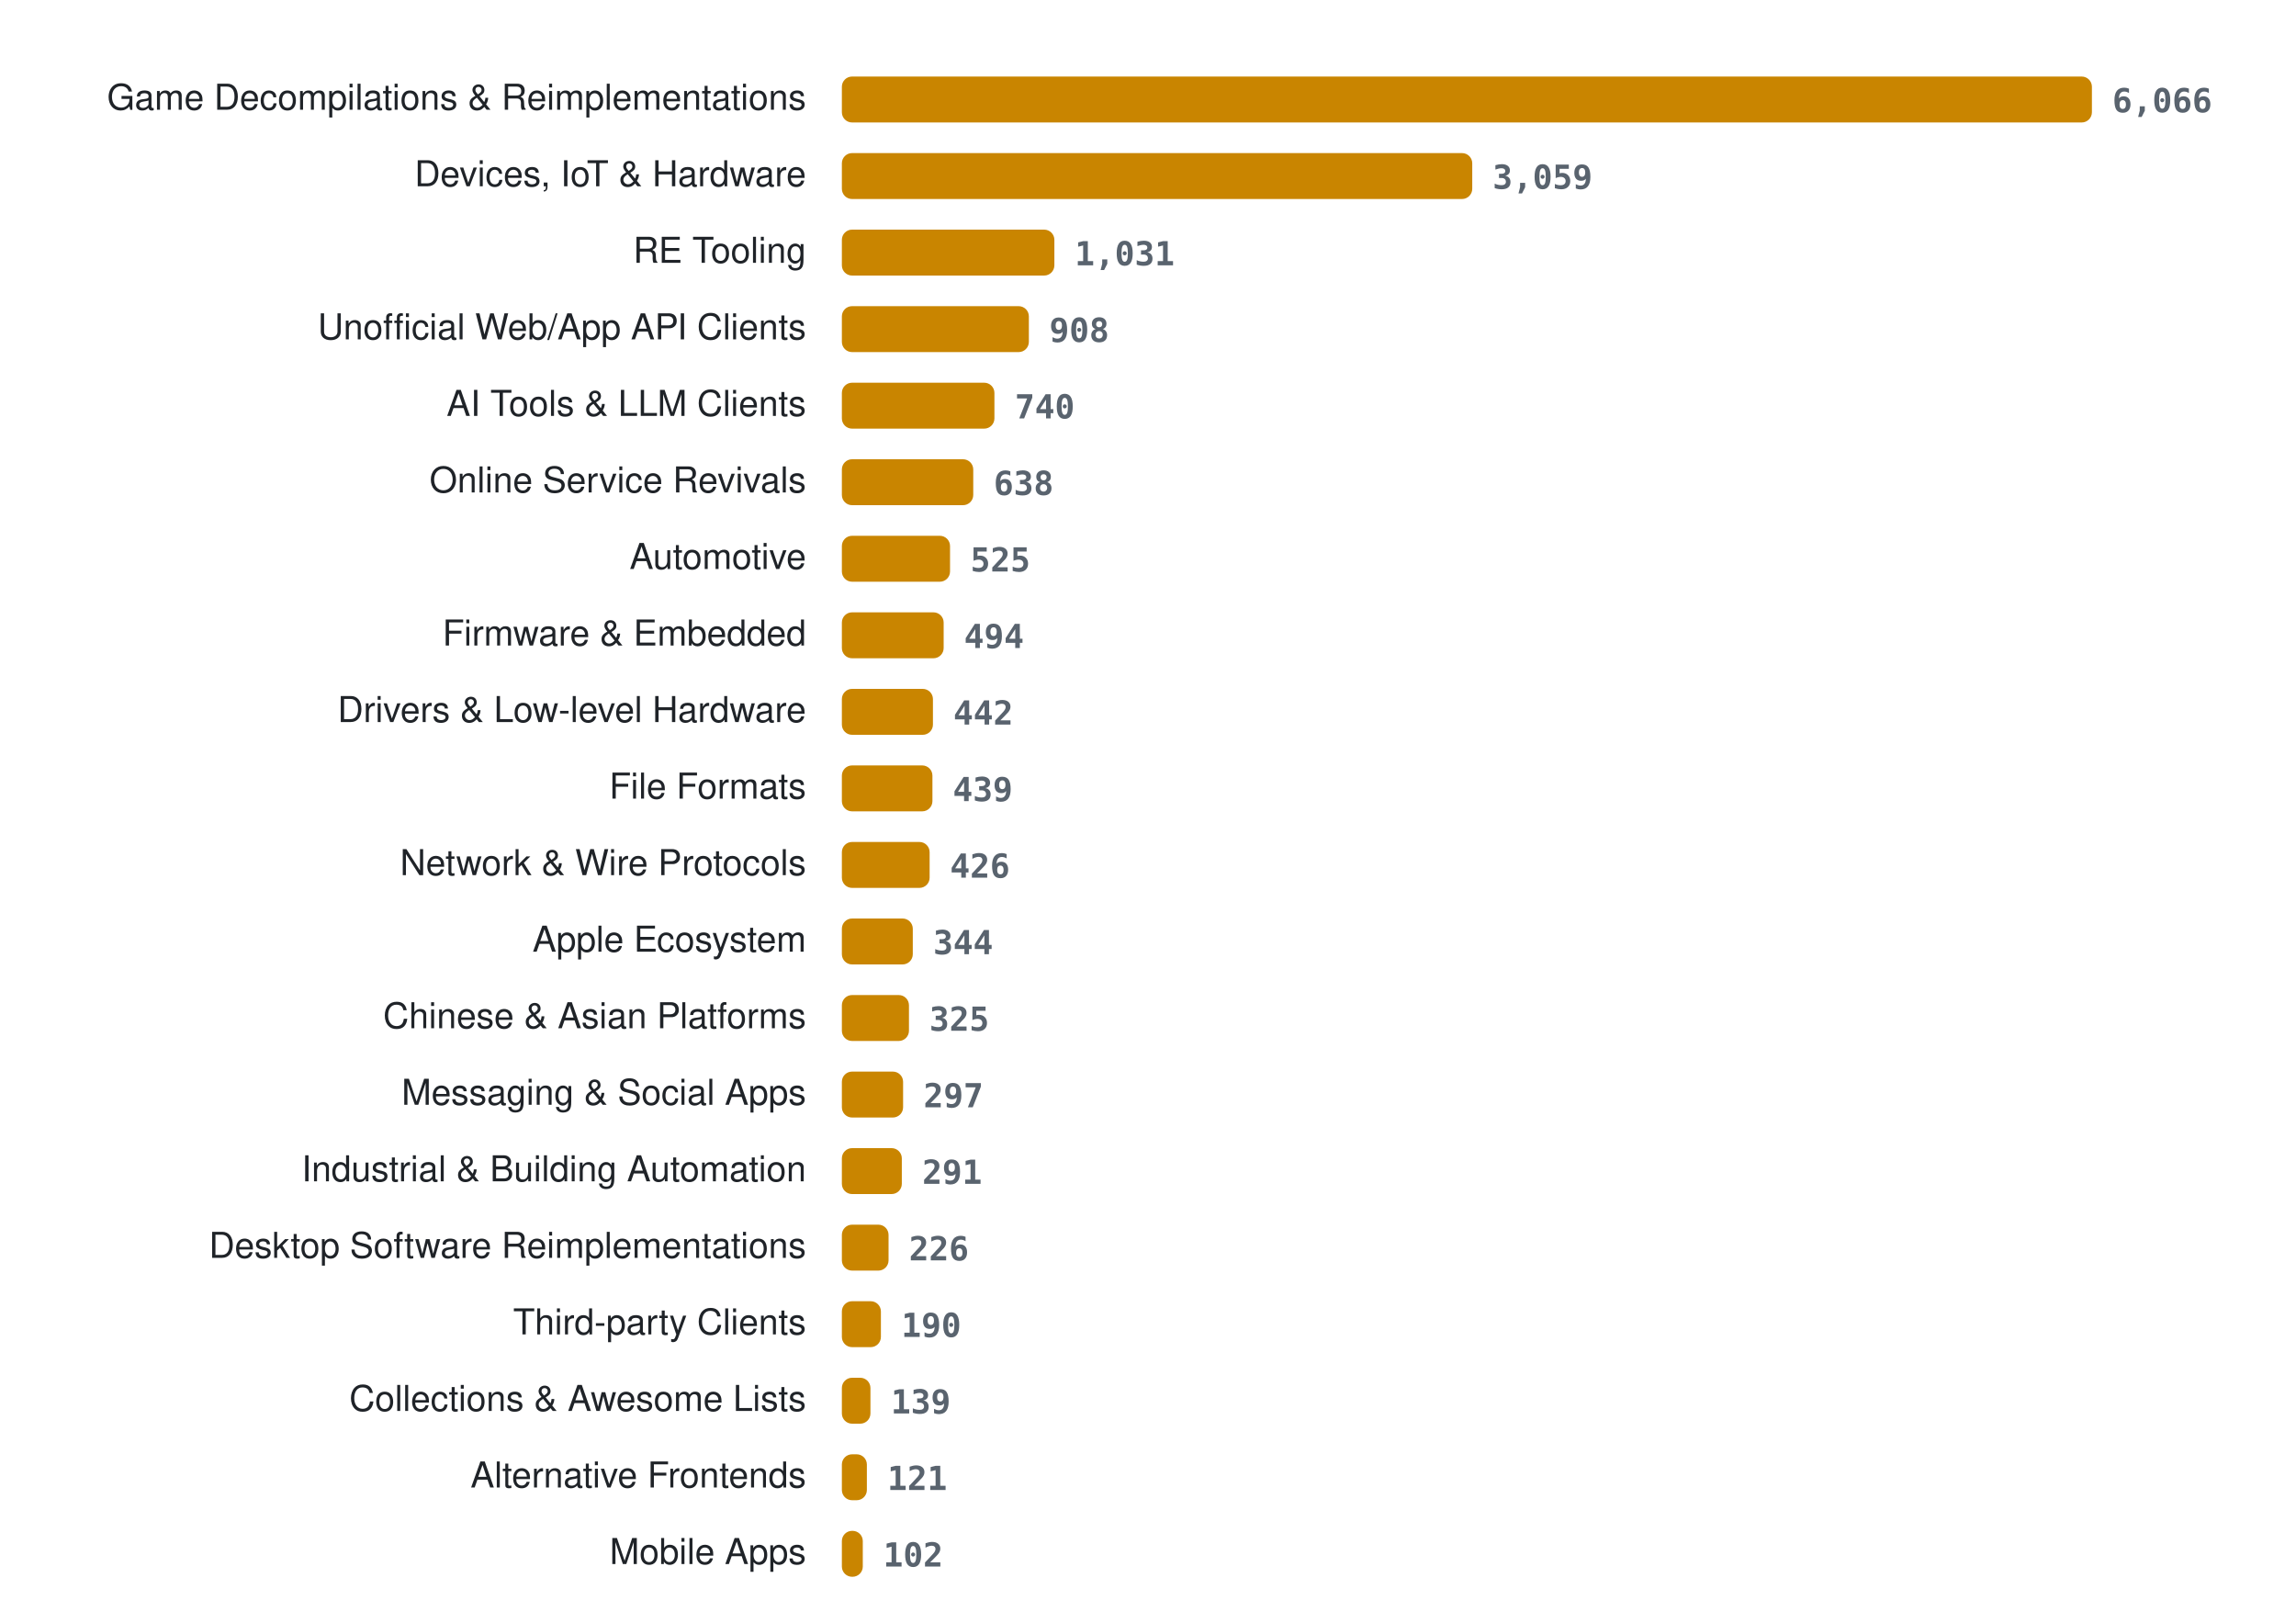
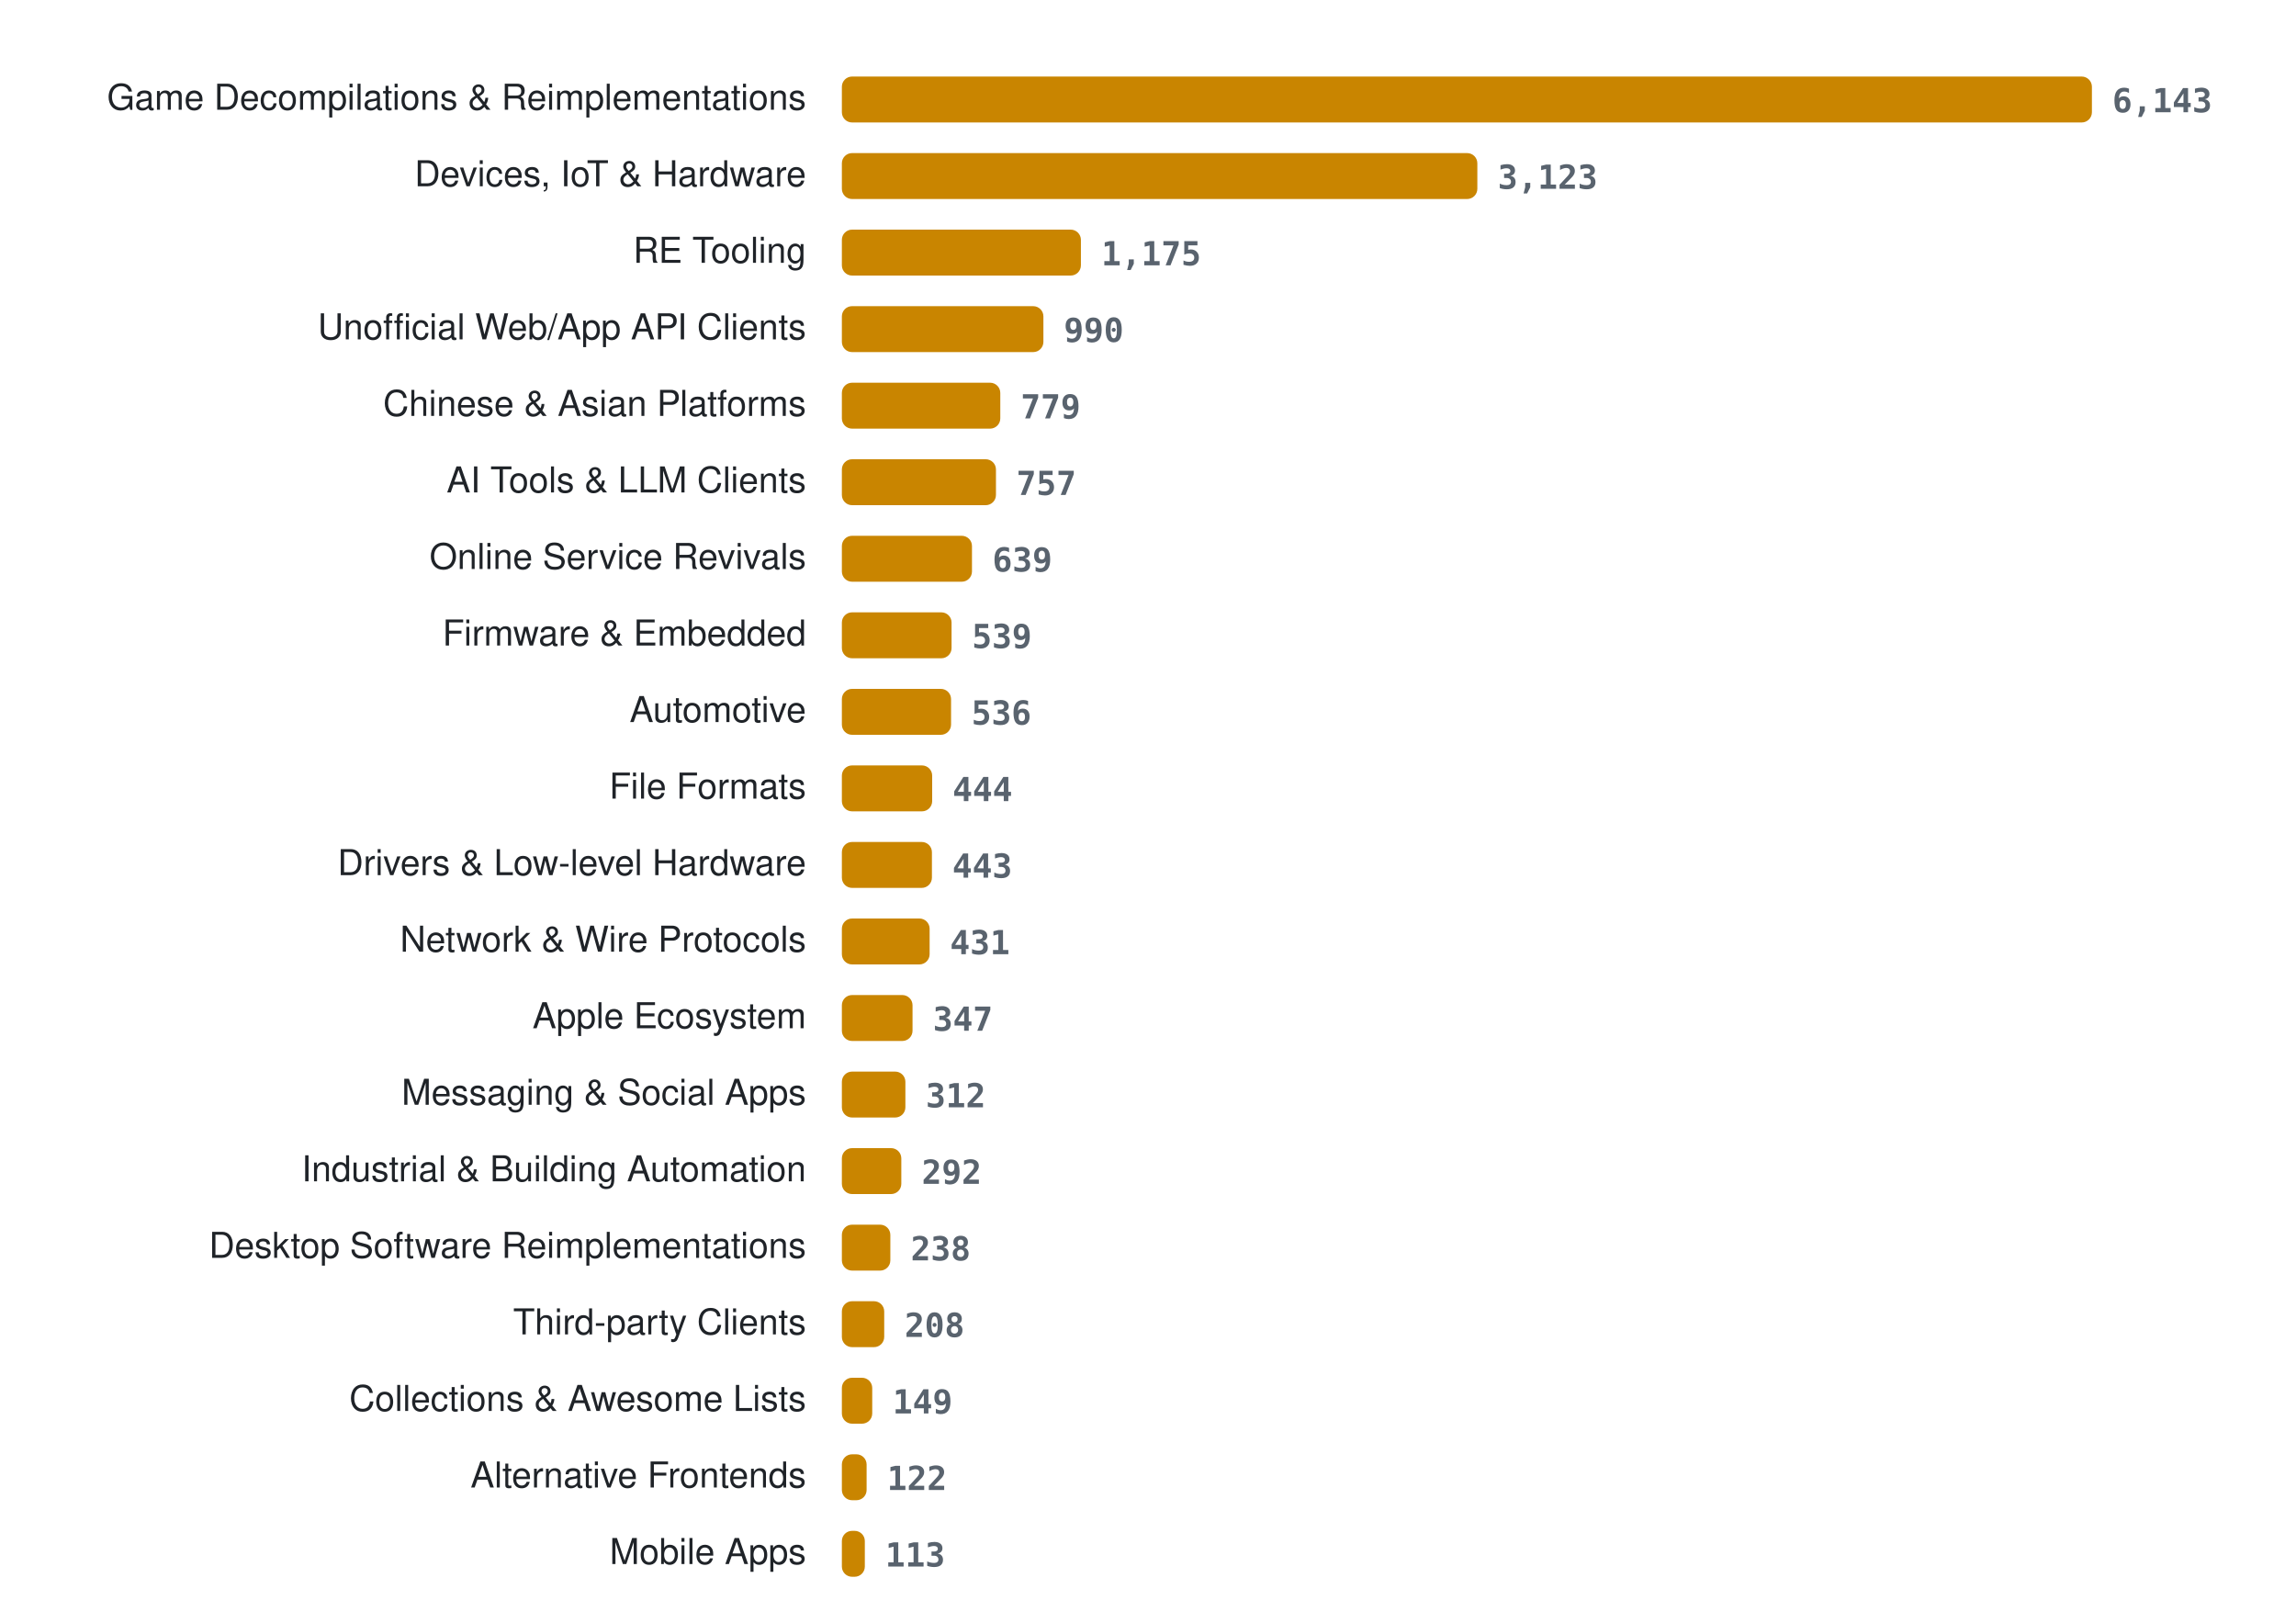
<svg xmlns="http://www.w3.org/2000/svg" width="900" height="636" viewBox="0 0 900 636" role="img" aria-label="Projects per category">
  <style>
.lab{font:14px -apple-system, BlinkMacSystemFont, 'Segoe UI', Helvetica, Arial, sans-serif;fill:#1f2328} .val{font:600 13px ui-monospace, SFMono-Regular, Menlo, Consolas, monospace;fill:#59636e} .bar{fill:#c98500}
@media (prefers-color-scheme: dark){ .lab{fill:#e6edf3} .val{fill:#9198a1} .bar{fill:#ffb000} }
</style>
  <text x="316" y="43" class="lab" text-anchor="end">Game Decompilations &amp; Reimplementations</text>
  <rect x="330" y="30" width="490.0" height="18" rx="4" class="bar" />
-   <text x="828.0" y="44" class="val">6,066</text>
+   <text x="828.0" y="44" class="val">6,143</text>
  <text x="316" y="73" class="lab" text-anchor="end">Devices, IoT &amp; Hardware</text>
-   <rect x="330" y="60" width="247.1" height="18" rx="4" class="bar" />
-   <text x="585.1" y="74" class="val">3,059</text>
+   <rect x="330" y="60" width="249.1" height="18" rx="4" class="bar" />
+   <text x="587.1" y="74" class="val">3,123</text>
  <text x="316" y="103" class="lab" text-anchor="end">RE Tooling</text>
-   <rect x="330" y="90" width="83.3" height="18" rx="4" class="bar" />
-   <text x="421.3" y="104" class="val">1,031</text>
+   <rect x="330" y="90" width="93.7" height="18" rx="4" class="bar" />
+   <text x="431.7" y="104" class="val">1,175</text>
  <text x="316" y="133" class="lab" text-anchor="end">Unofficial Web/App API Clients</text>
-   <rect x="330" y="120" width="73.3" height="18" rx="4" class="bar" />
-   <text x="411.3" y="134" class="val">908</text>
-   <text x="316" y="163" class="lab" text-anchor="end">AI Tools &amp; LLM Clients</text>
-   <rect x="330" y="150" width="59.8" height="18" rx="4" class="bar" />
-   <text x="397.8" y="164" class="val">740</text>
-   <text x="316" y="193" class="lab" text-anchor="end">Online Service Revivals</text>
-   <rect x="330" y="180" width="51.5" height="18" rx="4" class="bar" />
-   <text x="389.5" y="194" class="val">638</text>
-   <text x="316" y="223" class="lab" text-anchor="end">Automotive</text>
-   <rect x="330" y="210" width="42.4" height="18" rx="4" class="bar" />
-   <text x="380.4" y="224" class="val">525</text>
+   <rect x="330" y="120" width="79.0" height="18" rx="4" class="bar" />
+   <text x="417.0" y="134" class="val">990</text>
+   <text x="316" y="163" class="lab" text-anchor="end">Chinese &amp; Asian Platforms</text>
+   <rect x="330" y="150" width="62.1" height="18" rx="4" class="bar" />
+   <text x="400.1" y="164" class="val">779</text>
+   <text x="316" y="193" class="lab" text-anchor="end">AI Tools &amp; LLM Clients</text>
+   <rect x="330" y="180" width="60.4" height="18" rx="4" class="bar" />
+   <text x="398.4" y="194" class="val">757</text>
+   <text x="316" y="223" class="lab" text-anchor="end">Online Service Revivals</text>
+   <rect x="330" y="210" width="51.0" height="18" rx="4" class="bar" />
+   <text x="389.0" y="224" class="val">639</text>
  <text x="316" y="253" class="lab" text-anchor="end">Firmware &amp; Embedded</text>
-   <rect x="330" y="240" width="39.9" height="18" rx="4" class="bar" />
-   <text x="377.9" y="254" class="val">494</text>
-   <text x="316" y="283" class="lab" text-anchor="end">Drivers &amp; Low-level Hardware</text>
-   <rect x="330" y="270" width="35.7" height="18" rx="4" class="bar" />
-   <text x="373.7" y="284" class="val">442</text>
+   <rect x="330" y="240" width="43.0" height="18" rx="4" class="bar" />
+   <text x="381.0" y="254" class="val">539</text>
+   <text x="316" y="283" class="lab" text-anchor="end">Automotive</text>
+   <rect x="330" y="270" width="42.8" height="18" rx="4" class="bar" />
+   <text x="380.8" y="284" class="val">536</text>
  <text x="316" y="313" class="lab" text-anchor="end">File Formats</text>
-   <rect x="330" y="300" width="35.5" height="18" rx="4" class="bar" />
-   <text x="373.5" y="314" class="val">439</text>
-   <text x="316" y="343" class="lab" text-anchor="end">Network &amp; Wire Protocols</text>
-   <rect x="330" y="330" width="34.4" height="18" rx="4" class="bar" />
-   <text x="372.4" y="344" class="val">426</text>
-   <text x="316" y="373" class="lab" text-anchor="end">Apple Ecosystem</text>
-   <rect x="330" y="360" width="27.8" height="18" rx="4" class="bar" />
-   <text x="365.8" y="374" class="val">344</text>
-   <text x="316" y="403" class="lab" text-anchor="end">Chinese &amp; Asian Platforms</text>
-   <rect x="330" y="390" width="26.3" height="18" rx="4" class="bar" />
-   <text x="364.3" y="404" class="val">325</text>
+   <rect x="330" y="300" width="35.4" height="18" rx="4" class="bar" />
+   <text x="373.4" y="314" class="val">444</text>
+   <text x="316" y="343" class="lab" text-anchor="end">Drivers &amp; Low-level Hardware</text>
+   <rect x="330" y="330" width="35.3" height="18" rx="4" class="bar" />
+   <text x="373.3" y="344" class="val">443</text>
+   <text x="316" y="373" class="lab" text-anchor="end">Network &amp; Wire Protocols</text>
+   <rect x="330" y="360" width="34.4" height="18" rx="4" class="bar" />
+   <text x="372.4" y="374" class="val">431</text>
+   <text x="316" y="403" class="lab" text-anchor="end">Apple Ecosystem</text>
+   <rect x="330" y="390" width="27.7" height="18" rx="4" class="bar" />
+   <text x="365.7" y="404" class="val">347</text>
  <text x="316" y="433" class="lab" text-anchor="end">Messaging &amp; Social Apps</text>
-   <rect x="330" y="420" width="24.0" height="18" rx="4" class="bar" />
-   <text x="362.0" y="434" class="val">297</text>
+   <rect x="330" y="420" width="24.9" height="18" rx="4" class="bar" />
+   <text x="362.9" y="434" class="val">312</text>
  <text x="316" y="463" class="lab" text-anchor="end">Industrial &amp; Building Automation</text>
-   <rect x="330" y="450" width="23.5" height="18" rx="4" class="bar" />
-   <text x="361.5" y="464" class="val">291</text>
+   <rect x="330" y="450" width="23.3" height="18" rx="4" class="bar" />
+   <text x="361.3" y="464" class="val">292</text>
  <text x="316" y="493" class="lab" text-anchor="end">Desktop Software Reimplementations</text>
-   <rect x="330" y="480" width="18.3" height="18" rx="4" class="bar" />
-   <text x="356.3" y="494" class="val">226</text>
+   <rect x="330" y="480" width="19.0" height="18" rx="4" class="bar" />
+   <text x="357.0" y="494" class="val">238</text>
  <text x="316" y="523" class="lab" text-anchor="end">Third-party Clients</text>
-   <rect x="330" y="510" width="15.3" height="18" rx="4" class="bar" />
-   <text x="353.3" y="524" class="val">190</text>
+   <rect x="330" y="510" width="16.6" height="18" rx="4" class="bar" />
+   <text x="354.6" y="524" class="val">208</text>
  <text x="316" y="553" class="lab" text-anchor="end">Collections &amp; Awesome Lists</text>
-   <rect x="330" y="540" width="11.2" height="18" rx="4" class="bar" />
-   <text x="349.2" y="554" class="val">139</text>
+   <rect x="330" y="540" width="11.9" height="18" rx="4" class="bar" />
+   <text x="349.9" y="554" class="val">149</text>
  <text x="316" y="583" class="lab" text-anchor="end">Alternative Frontends</text>
-   <rect x="330" y="570" width="9.8" height="18" rx="4" class="bar" />
-   <text x="347.8" y="584" class="val">121</text>
+   <rect x="330" y="570" width="9.7" height="18" rx="4" class="bar" />
+   <text x="347.7" y="584" class="val">122</text>
  <text x="316" y="613" class="lab" text-anchor="end">Mobile Apps</text>
-   <rect x="330" y="600" width="8.2" height="18" rx="4" class="bar" />
-   <text x="346.2" y="614" class="val">102</text>
+   <rect x="330" y="600" width="9.0" height="18" rx="4" class="bar" />
+   <text x="347.0" y="614" class="val">113</text>
</svg>
